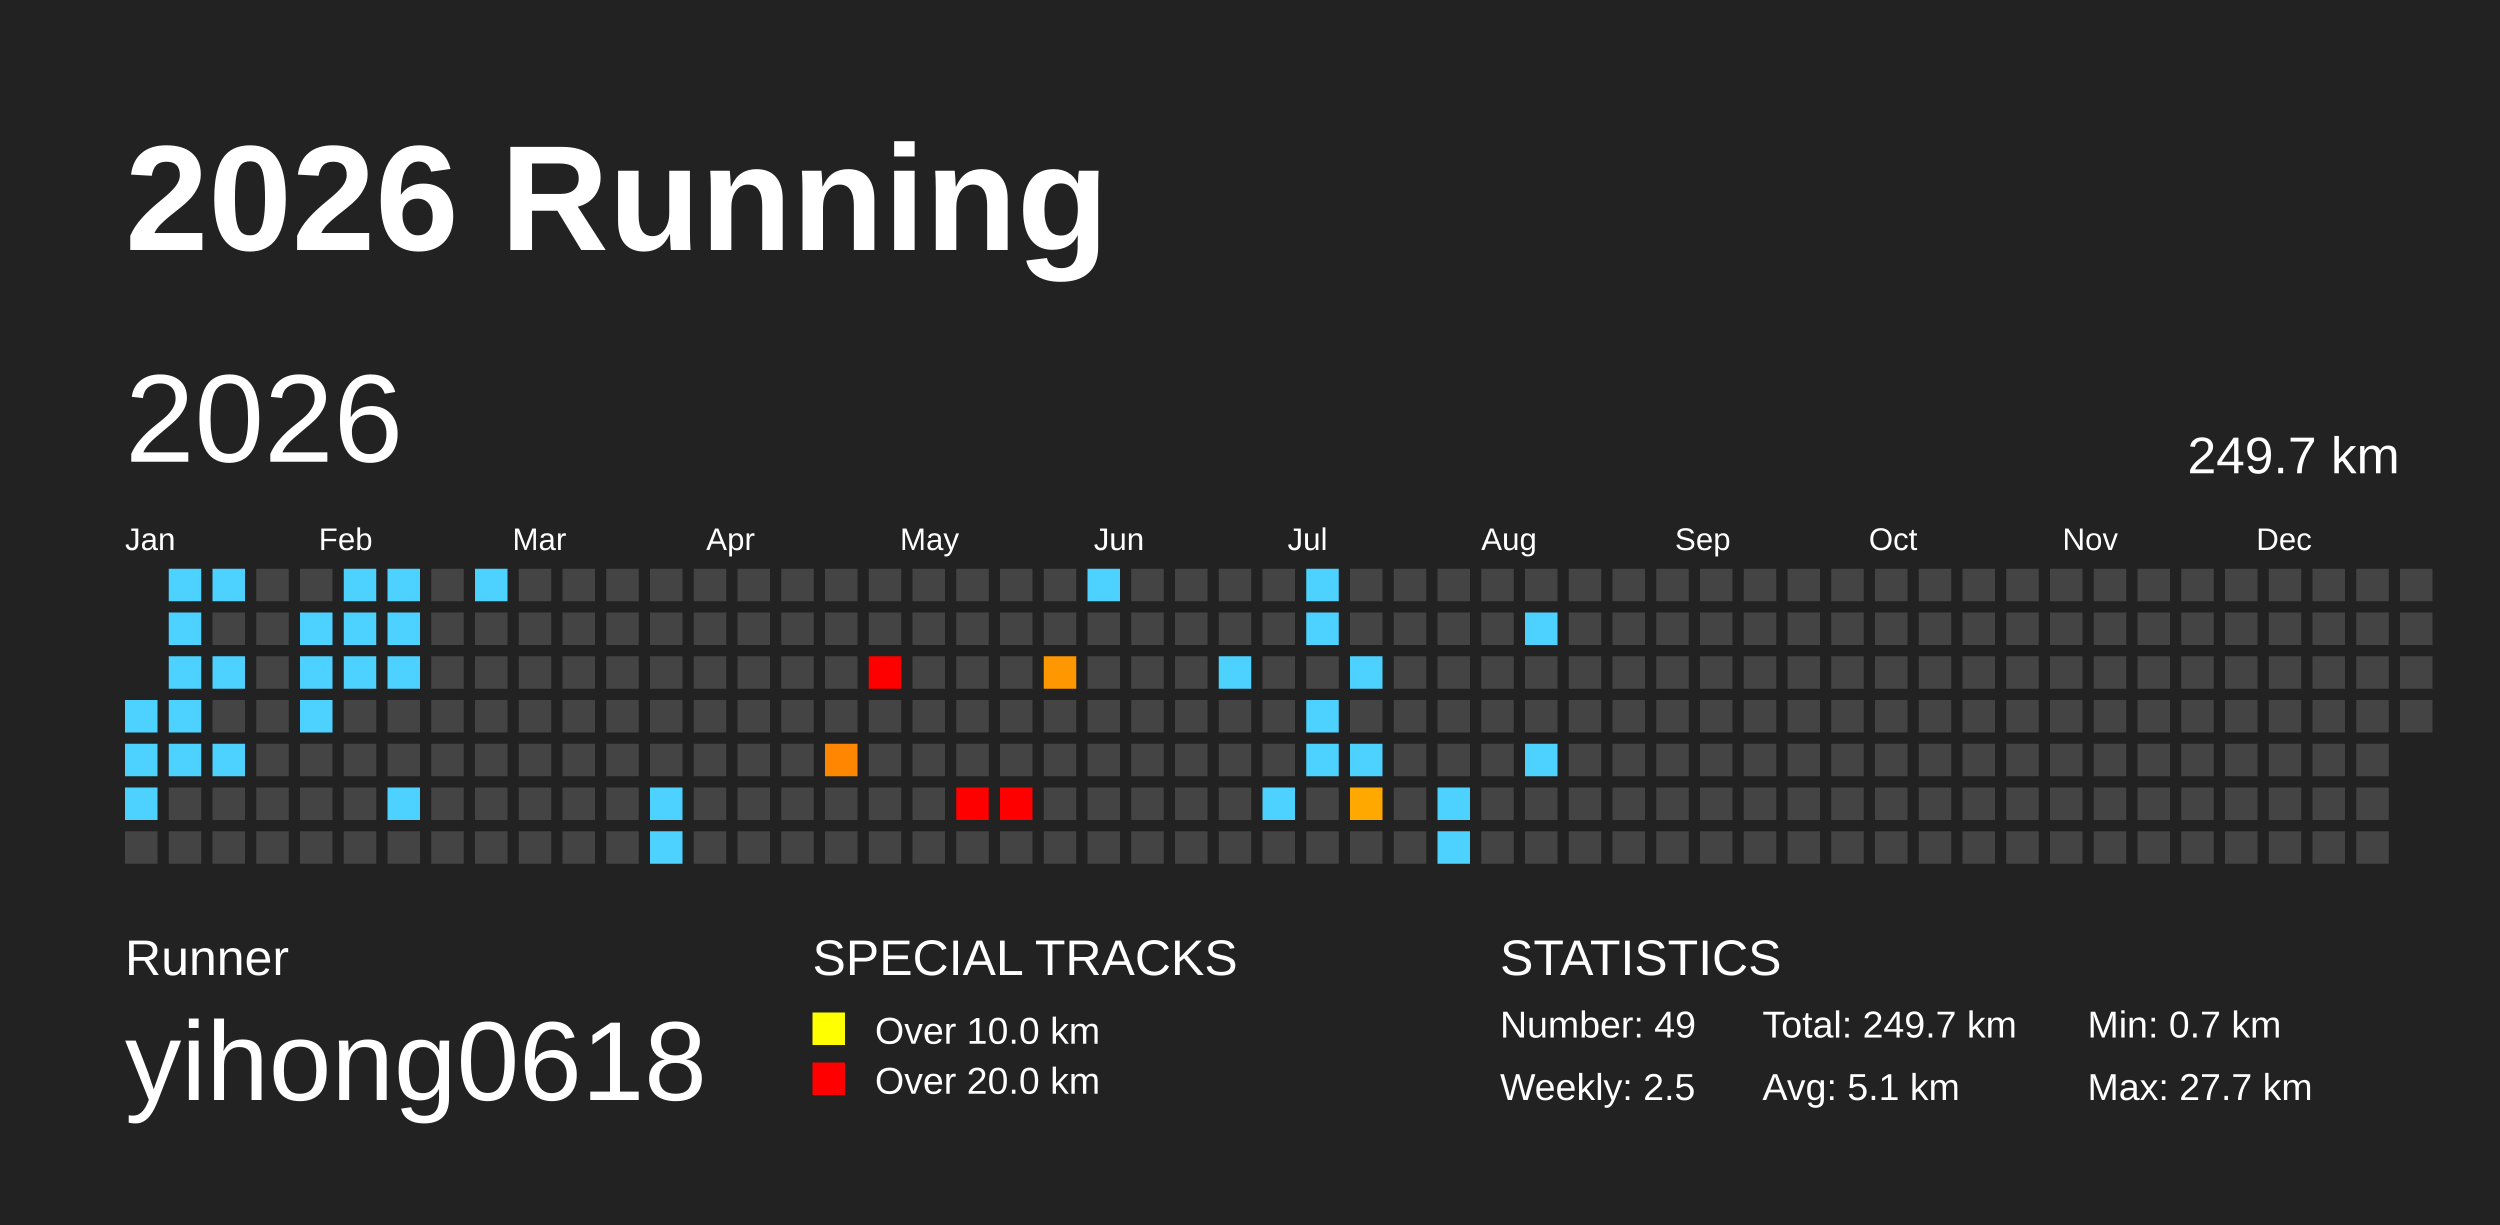
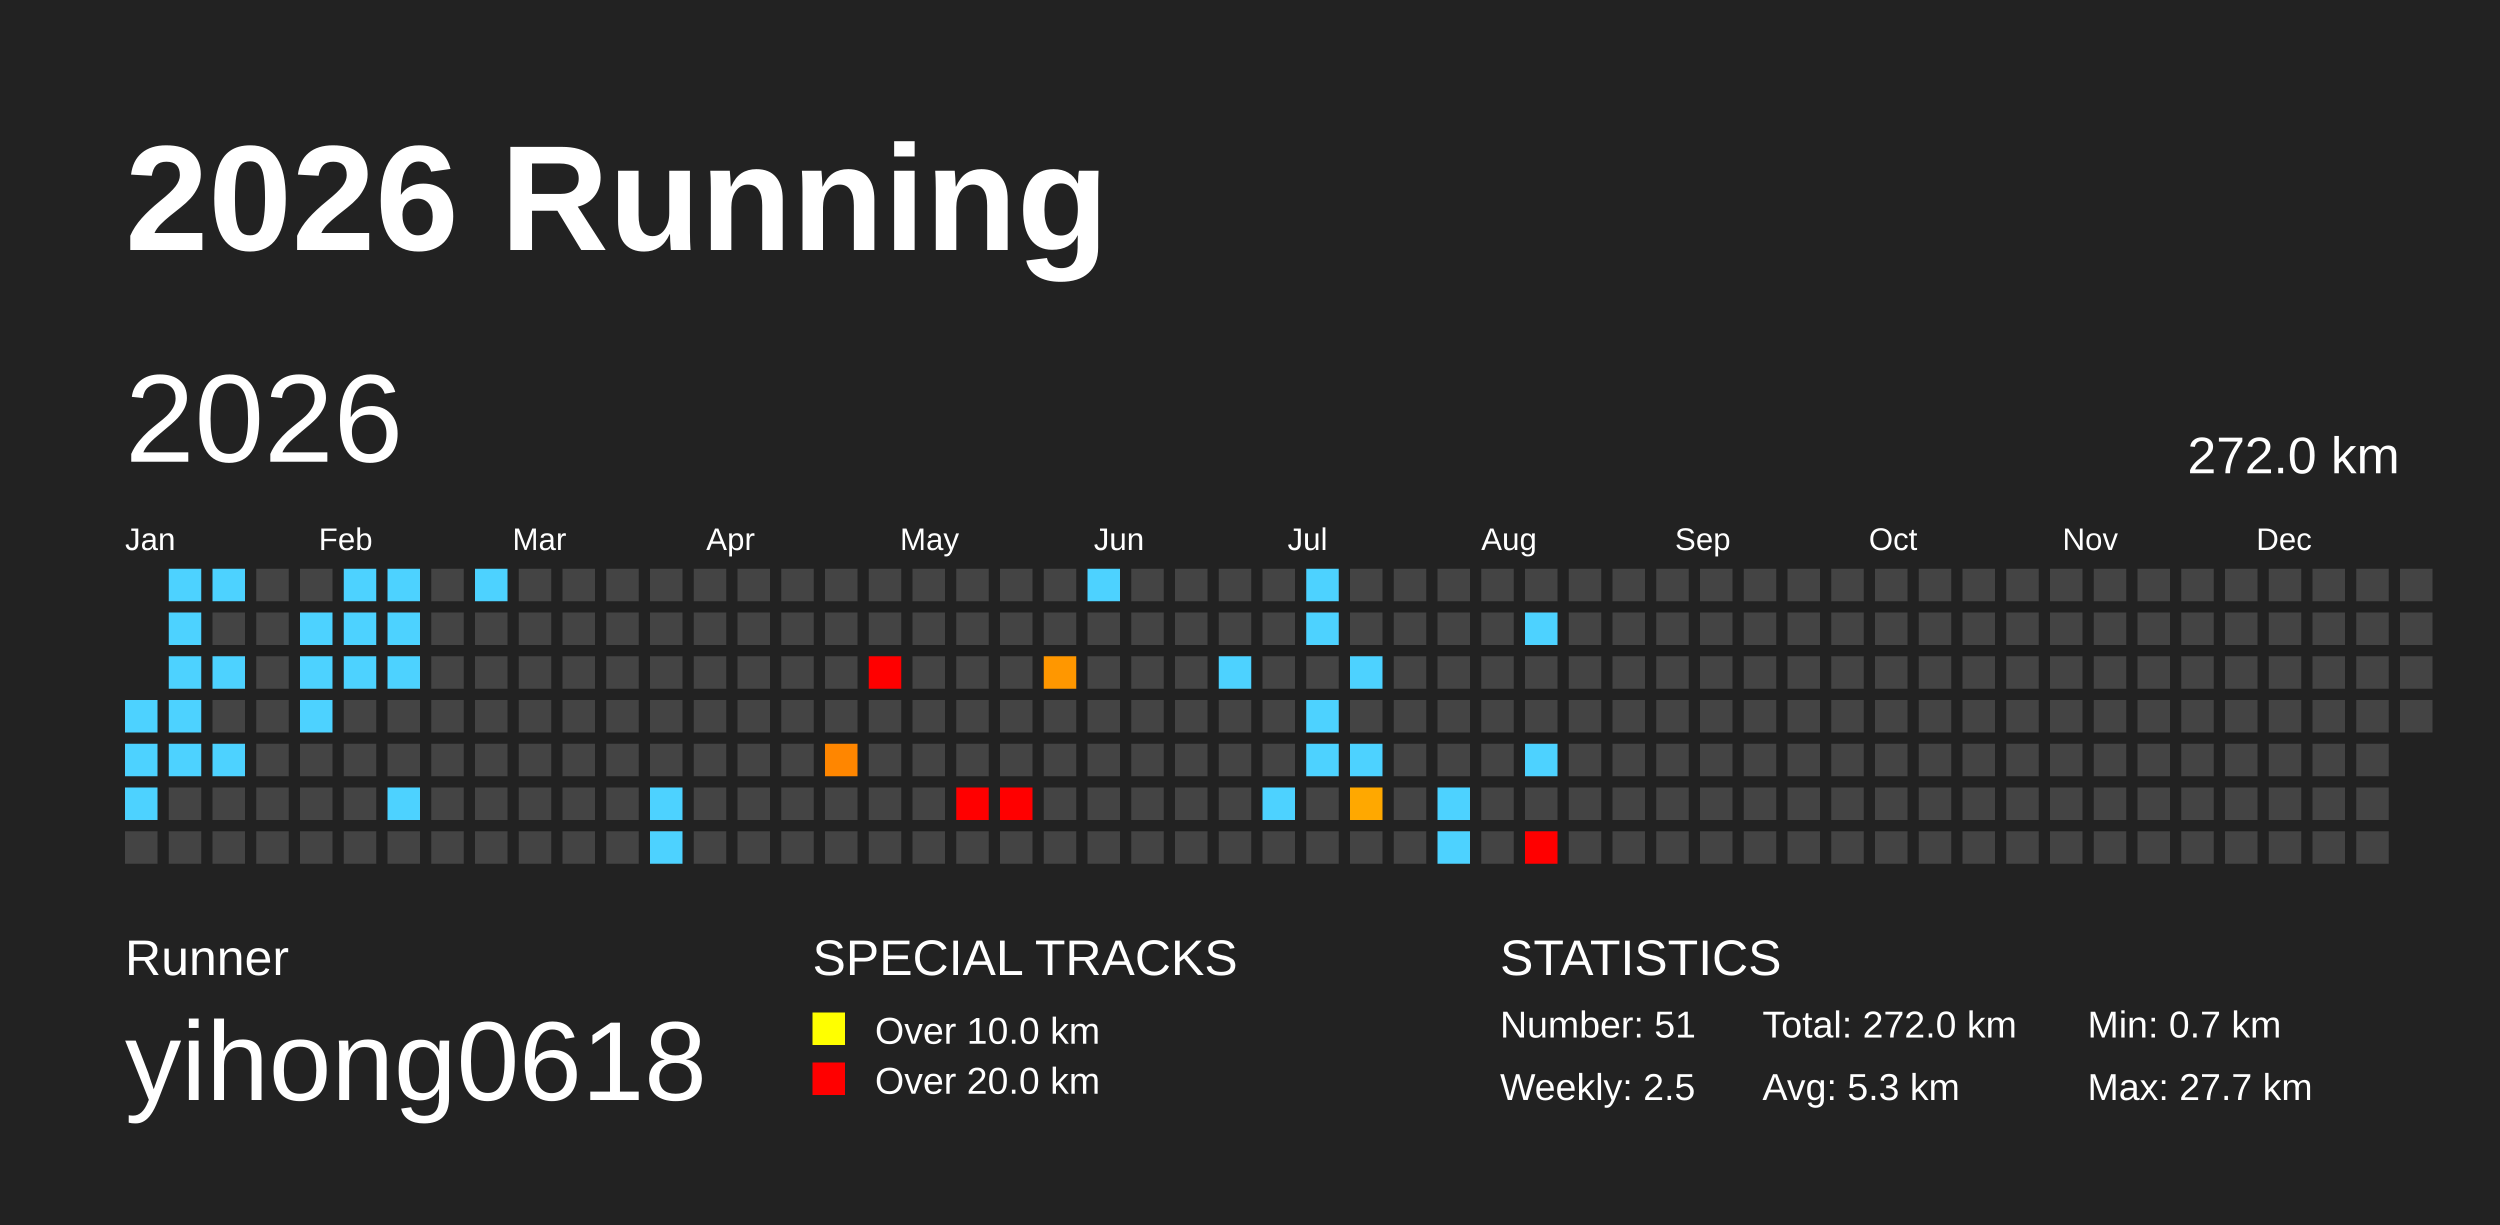
<svg xmlns="http://www.w3.org/2000/svg" baseProfile="full" height="98mm" version="1.1" viewBox="0,0,200,98" width="200mm">
  <defs />
  <rect fill="#222222" height="98" width="200" x="0" y="0" />
  <text fill="#FFFFFF" style="font-size:12px; font-family:Arial; font-weight:bold;" x="10" y="20">2026 Running</text>
  <text fill="#FFFFFF" style="font-size:4px; font-family:Arial" x="10" y="78">Runner</text>
  <text fill="#FFFFFF" style="font-size:9px; font-family:Arial" x="10" y="88">yihong0618</text>
  <text fill="#FFFFFF" style="font-size:4px; font-family:Arial" x="65" y="78">SPECIAL TRACKS</text>
  <rect fill="yellow" height="2.6" width="2.6" x="65" y="81" />
  <text fill="#FFFFFF" style="font-size:3px; font-family:Arial" x="70" y="83.5">Over 10.0 km</text>
  <rect fill="red" height="2.6" width="2.6" x="65" y="85" />
  <text fill="#FFFFFF" style="font-size:3px; font-family:Arial" x="70" y="87.5">Over 20.0 km</text>
  <text fill="#FFFFFF" style="font-size:4px; font-family:Arial" x="120" y="78">STATISTICS</text>
-   <text fill="#FFFFFF" style="font-size:3px; font-family:Arial" x="120" y="83">Number: 49</text>
+   <text fill="#FFFFFF" style="font-size:3px; font-family:Arial" x="120" y="83">Number: 51</text>
  <text fill="#FFFFFF" style="font-size:3px; font-family:Arial" x="120" y="88">Weekly: 2.5</text>
-   <text fill="#FFFFFF" style="font-size:3px; font-family:Arial" x="141" y="83">Total: 249.7 km</text>
-   <text fill="#FFFFFF" style="font-size:3px; font-family:Arial" x="141" y="88">Avg: 5.1 km</text>
+   <text fill="#FFFFFF" style="font-size:3px; font-family:Arial" x="141" y="83">Total: 272.0 km</text>
+   <text fill="#FFFFFF" style="font-size:3px; font-family:Arial" x="141" y="88">Avg: 5.3 km</text>
  <text fill="#FFFFFF" style="font-size:3px; font-family:Arial" x="167" y="83">Min: 0.7 km</text>
  <text fill="#FFFFFF" style="font-size:3px; font-family:Arial" x="167" y="88">Max: 27.7 km</text>
  <text dominant-baseline="hanging" fill="#FFFFFF" style="font-size:10.0px; font-family:Arial;" x="10" y="30">2026</text>
-   <text dominant-baseline="hanging" fill="#FFFFFF" style="font-size:4.125px; font-family:Arial;" x="175" y="35">249.7 km</text>
+   <text dominant-baseline="hanging" fill="#FFFFFF" style="font-size:4.125px; font-family:Arial;" x="175" y="35">272.0 km</text>
  <text fill="#FFFFFF" style="font-size:2.5px; font-family:Arial" x="10.0" y="44">Jan</text>
  <text fill="#FFFFFF" style="font-size:2.5px; font-family:Arial" x="25.5" y="44">Feb</text>
  <text fill="#FFFFFF" style="font-size:2.5px; font-family:Arial" x="41.0" y="44">Mar</text>
  <text fill="#FFFFFF" style="font-size:2.5px; font-family:Arial" x="56.5" y="44">Apr</text>
  <text fill="#FFFFFF" style="font-size:2.5px; font-family:Arial" x="72.0" y="44">May</text>
  <text fill="#FFFFFF" style="font-size:2.5px; font-family:Arial" x="87.5" y="44">Jun</text>
  <text fill="#FFFFFF" style="font-size:2.5px; font-family:Arial" x="103.0" y="44">Jul</text>
  <text fill="#FFFFFF" style="font-size:2.5px; font-family:Arial" x="118.5" y="44">Aug</text>
  <text fill="#FFFFFF" style="font-size:2.5px; font-family:Arial" x="134.0" y="44">Sep</text>
  <text fill="#FFFFFF" style="font-size:2.5px; font-family:Arial" x="149.5" y="44">Oct</text>
  <text fill="#FFFFFF" style="font-size:2.5px; font-family:Arial" x="165.0" y="44">Nov</text>
  <text fill="#FFFFFF" style="font-size:2.5px; font-family:Arial" x="180.5" y="44">Dec</text>
  <rect fill="#4dd2ff" height="2.6" width="2.6" x="10.0" y="56.0" />
  <rect fill="#4dd2ff" height="2.6" width="2.6" x="10.0" y="59.5" />
  <rect fill="#4dd2ff" height="2.6" width="2.6" x="10.0" y="63.0" />
  <rect fill="#444444" height="2.6" width="2.6" x="10.0" y="66.5" />
  <rect fill="#4dd2ff" height="2.6" width="2.6" x="13.5" y="45.5" />
  <rect fill="#4dd2ff" height="2.6" width="2.6" x="13.5" y="49.0" />
  <rect fill="#4dd2ff" height="2.6" width="2.6" x="13.5" y="52.5" />
  <rect fill="#4dd2ff" height="2.6" width="2.6" x="13.5" y="56.0" />
  <rect fill="#4dd2ff" height="2.6" width="2.6" x="13.5" y="59.5" />
  <rect fill="#444444" height="2.6" width="2.6" x="13.5" y="63.0" />
  <rect fill="#444444" height="2.6" width="2.6" x="13.5" y="66.5" />
  <rect fill="#4dd2ff" height="2.6" width="2.6" x="17.0" y="45.5" />
  <rect fill="#444444" height="2.6" width="2.6" x="17.0" y="49.0" />
  <rect fill="#4dd2ff" height="2.6" width="2.6" x="17.0" y="52.5" />
  <rect fill="#444444" height="2.6" width="2.6" x="17.0" y="56.0" />
  <rect fill="#4dd2ff" height="2.6" width="2.6" x="17.0" y="59.5" />
  <rect fill="#444444" height="2.6" width="2.6" x="17.0" y="63.0" />
  <rect fill="#444444" height="2.6" width="2.6" x="17.0" y="66.5" />
  <rect fill="#444444" height="2.6" width="2.6" x="20.5" y="45.5" />
  <rect fill="#444444" height="2.6" width="2.6" x="20.5" y="49.0" />
  <rect fill="#444444" height="2.6" width="2.6" x="20.5" y="52.5" />
  <rect fill="#444444" height="2.6" width="2.6" x="20.5" y="56.0" />
  <rect fill="#444444" height="2.6" width="2.6" x="20.5" y="59.5" />
  <rect fill="#444444" height="2.6" width="2.6" x="20.5" y="63.0" />
  <rect fill="#444444" height="2.6" width="2.6" x="20.5" y="66.5" />
  <rect fill="#444444" height="2.6" width="2.6" x="24.0" y="45.5" />
  <rect fill="#4dd2ff" height="2.6" width="2.6" x="24.0" y="49.0" />
  <rect fill="#4dd2ff" height="2.6" width="2.6" x="24.0" y="52.5" />
  <rect fill="#4dd2ff" height="2.6" width="2.6" x="24.0" y="56.0" />
  <rect fill="#444444" height="2.6" width="2.6" x="24.0" y="59.5" />
  <rect fill="#444444" height="2.6" width="2.6" x="24.0" y="63.0" />
  <rect fill="#444444" height="2.6" width="2.6" x="24.0" y="66.5" />
  <rect fill="#4dd2ff" height="2.6" width="2.6" x="27.5" y="45.5" />
  <rect fill="#4dd2ff" height="2.6" width="2.6" x="27.5" y="49.0" />
  <rect fill="#4dd2ff" height="2.6" width="2.6" x="27.5" y="52.5" />
  <rect fill="#444444" height="2.6" width="2.6" x="27.5" y="56.0" />
  <rect fill="#444444" height="2.6" width="2.6" x="27.5" y="59.5" />
  <rect fill="#444444" height="2.6" width="2.6" x="27.5" y="63.0" />
  <rect fill="#444444" height="2.6" width="2.6" x="27.5" y="66.5" />
  <rect fill="#4dd2ff" height="2.6" width="2.6" x="31.0" y="45.5" />
  <rect fill="#4dd2ff" height="2.6" width="2.6" x="31.0" y="49.0" />
  <rect fill="#4dd2ff" height="2.6" width="2.6" x="31.0" y="52.5" />
  <rect fill="#444444" height="2.6" width="2.6" x="31.0" y="56.0" />
  <rect fill="#444444" height="2.6" width="2.6" x="31.0" y="59.5" />
  <rect fill="#4dd2ff" height="2.6" width="2.6" x="31.0" y="63.0" />
  <rect fill="#444444" height="2.6" width="2.6" x="31.0" y="66.5" />
  <rect fill="#444444" height="2.6" width="2.6" x="34.5" y="45.5" />
  <rect fill="#444444" height="2.6" width="2.6" x="34.5" y="49.0" />
  <rect fill="#444444" height="2.6" width="2.6" x="34.5" y="52.5" />
  <rect fill="#444444" height="2.6" width="2.6" x="34.5" y="56.0" />
  <rect fill="#444444" height="2.6" width="2.6" x="34.5" y="59.5" />
  <rect fill="#444444" height="2.6" width="2.6" x="34.5" y="63.0" />
  <rect fill="#444444" height="2.6" width="2.6" x="34.5" y="66.5" />
  <rect fill="#4dd2ff" height="2.6" width="2.6" x="38.0" y="45.5" />
  <rect fill="#444444" height="2.6" width="2.6" x="38.0" y="49.0" />
  <rect fill="#444444" height="2.6" width="2.6" x="38.0" y="52.5" />
  <rect fill="#444444" height="2.6" width="2.6" x="38.0" y="56.0" />
  <rect fill="#444444" height="2.6" width="2.6" x="38.0" y="59.5" />
  <rect fill="#444444" height="2.6" width="2.6" x="38.0" y="63.0" />
  <rect fill="#444444" height="2.6" width="2.6" x="38.0" y="66.5" />
  <rect fill="#444444" height="2.6" width="2.6" x="41.5" y="45.5" />
  <rect fill="#444444" height="2.6" width="2.6" x="41.5" y="49.0" />
  <rect fill="#444444" height="2.6" width="2.6" x="41.5" y="52.5" />
  <rect fill="#444444" height="2.6" width="2.6" x="41.5" y="56.0" />
  <rect fill="#444444" height="2.6" width="2.6" x="41.5" y="59.5" />
  <rect fill="#444444" height="2.6" width="2.6" x="41.5" y="63.0" />
  <rect fill="#444444" height="2.6" width="2.6" x="41.5" y="66.5" />
  <rect fill="#444444" height="2.6" width="2.6" x="45.0" y="45.5" />
  <rect fill="#444444" height="2.6" width="2.6" x="45.0" y="49.0" />
  <rect fill="#444444" height="2.6" width="2.6" x="45.0" y="52.5" />
  <rect fill="#444444" height="2.6" width="2.6" x="45.0" y="56.0" />
  <rect fill="#444444" height="2.6" width="2.6" x="45.0" y="59.5" />
  <rect fill="#444444" height="2.6" width="2.6" x="45.0" y="63.0" />
  <rect fill="#444444" height="2.6" width="2.6" x="45.0" y="66.5" />
  <rect fill="#444444" height="2.6" width="2.6" x="48.5" y="45.5" />
  <rect fill="#444444" height="2.6" width="2.6" x="48.5" y="49.0" />
  <rect fill="#444444" height="2.6" width="2.6" x="48.5" y="52.5" />
  <rect fill="#444444" height="2.6" width="2.6" x="48.5" y="56.0" />
  <rect fill="#444444" height="2.6" width="2.6" x="48.5" y="59.5" />
  <rect fill="#444444" height="2.6" width="2.6" x="48.5" y="63.0" />
  <rect fill="#444444" height="2.6" width="2.6" x="48.5" y="66.5" />
  <rect fill="#444444" height="2.6" width="2.6" x="52.0" y="45.5" />
  <rect fill="#444444" height="2.6" width="2.6" x="52.0" y="49.0" />
  <rect fill="#444444" height="2.6" width="2.6" x="52.0" y="52.5" />
  <rect fill="#444444" height="2.6" width="2.6" x="52.0" y="56.0" />
  <rect fill="#444444" height="2.6" width="2.6" x="52.0" y="59.5" />
  <rect fill="#4dd2ff" height="2.6" width="2.6" x="52.0" y="63.0" />
  <rect fill="#4dd2ff" height="2.6" width="2.6" x="52.0" y="66.5" />
  <rect fill="#444444" height="2.6" width="2.6" x="55.5" y="45.5" />
  <rect fill="#444444" height="2.6" width="2.6" x="55.5" y="49.0" />
  <rect fill="#444444" height="2.6" width="2.6" x="55.5" y="52.5" />
  <rect fill="#444444" height="2.6" width="2.6" x="55.5" y="56.0" />
  <rect fill="#444444" height="2.6" width="2.6" x="55.5" y="59.5" />
  <rect fill="#444444" height="2.6" width="2.6" x="55.5" y="63.0" />
  <rect fill="#444444" height="2.6" width="2.6" x="55.5" y="66.5" />
  <rect fill="#444444" height="2.6" width="2.6" x="59.0" y="45.5" />
  <rect fill="#444444" height="2.6" width="2.6" x="59.0" y="49.0" />
  <rect fill="#444444" height="2.6" width="2.6" x="59.0" y="52.5" />
  <rect fill="#444444" height="2.6" width="2.6" x="59.0" y="56.0" />
  <rect fill="#444444" height="2.6" width="2.6" x="59.0" y="59.5" />
  <rect fill="#444444" height="2.6" width="2.6" x="59.0" y="63.0" />
  <rect fill="#444444" height="2.6" width="2.6" x="59.0" y="66.5" />
  <rect fill="#444444" height="2.6" width="2.6" x="62.5" y="45.5" />
  <rect fill="#444444" height="2.6" width="2.6" x="62.5" y="49.0" />
  <rect fill="#444444" height="2.6" width="2.6" x="62.5" y="52.5" />
  <rect fill="#444444" height="2.6" width="2.6" x="62.5" y="56.0" />
  <rect fill="#444444" height="2.6" width="2.6" x="62.5" y="59.5" />
  <rect fill="#444444" height="2.6" width="2.6" x="62.5" y="63.0" />
  <rect fill="#444444" height="2.6" width="2.6" x="62.5" y="66.5" />
  <rect fill="#444444" height="2.6" width="2.6" x="66.0" y="45.5" />
  <rect fill="#444444" height="2.6" width="2.6" x="66.0" y="49.0" />
  <rect fill="#444444" height="2.6" width="2.6" x="66.0" y="52.5" />
  <rect fill="#444444" height="2.6" width="2.6" x="66.0" y="56.0" />
  <rect fill="#ff8600" height="2.6" width="2.6" x="66.0" y="59.5" />
  <rect fill="#444444" height="2.6" width="2.6" x="66.0" y="63.0" />
  <rect fill="#444444" height="2.6" width="2.6" x="66.0" y="66.5" />
  <rect fill="#444444" height="2.6" width="2.6" x="69.5" y="45.5" />
  <rect fill="#444444" height="2.6" width="2.6" x="69.5" y="49.0" />
  <rect fill="red" height="2.6" width="2.6" x="69.5" y="52.5" />
  <rect fill="#444444" height="2.6" width="2.6" x="69.5" y="56.0" />
  <rect fill="#444444" height="2.6" width="2.6" x="69.5" y="59.5" />
  <rect fill="#444444" height="2.6" width="2.6" x="69.5" y="63.0" />
  <rect fill="#444444" height="2.6" width="2.6" x="69.5" y="66.5" />
  <rect fill="#444444" height="2.6" width="2.6" x="73.0" y="45.5" />
  <rect fill="#444444" height="2.6" width="2.6" x="73.0" y="49.0" />
  <rect fill="#444444" height="2.6" width="2.6" x="73.0" y="52.5" />
  <rect fill="#444444" height="2.6" width="2.6" x="73.0" y="56.0" />
  <rect fill="#444444" height="2.6" width="2.6" x="73.0" y="59.5" />
  <rect fill="#444444" height="2.6" width="2.6" x="73.0" y="63.0" />
  <rect fill="#444444" height="2.6" width="2.6" x="73.0" y="66.5" />
  <rect fill="#444444" height="2.6" width="2.6" x="76.5" y="45.5" />
  <rect fill="#444444" height="2.6" width="2.6" x="76.5" y="49.0" />
  <rect fill="#444444" height="2.6" width="2.6" x="76.5" y="52.5" />
  <rect fill="#444444" height="2.6" width="2.6" x="76.5" y="56.0" />
  <rect fill="#444444" height="2.6" width="2.6" x="76.5" y="59.5" />
  <rect fill="red" height="2.6" width="2.6" x="76.5" y="63.0" />
  <rect fill="#444444" height="2.6" width="2.6" x="76.5" y="66.5" />
  <rect fill="#444444" height="2.6" width="2.6" x="80.0" y="45.5" />
  <rect fill="#444444" height="2.6" width="2.6" x="80.0" y="49.0" />
  <rect fill="#444444" height="2.6" width="2.6" x="80.0" y="52.5" />
  <rect fill="#444444" height="2.6" width="2.6" x="80.0" y="56.0" />
  <rect fill="#444444" height="2.6" width="2.6" x="80.0" y="59.5" />
  <rect fill="red" height="2.6" width="2.6" x="80.0" y="63.0" />
  <rect fill="#444444" height="2.6" width="2.6" x="80.0" y="66.5" />
  <rect fill="#444444" height="2.6" width="2.6" x="83.5" y="45.5" />
  <rect fill="#444444" height="2.6" width="2.6" x="83.5" y="49.0" />
  <rect fill="#ff9700" height="2.6" width="2.6" x="83.5" y="52.5" />
  <rect fill="#444444" height="2.6" width="2.6" x="83.5" y="56.0" />
  <rect fill="#444444" height="2.6" width="2.6" x="83.5" y="59.5" />
  <rect fill="#444444" height="2.6" width="2.6" x="83.5" y="63.0" />
  <rect fill="#444444" height="2.6" width="2.6" x="83.5" y="66.5" />
  <rect fill="#4dd2ff" height="2.6" width="2.6" x="87.0" y="45.5" />
  <rect fill="#444444" height="2.6" width="2.6" x="87.0" y="49.0" />
  <rect fill="#444444" height="2.6" width="2.6" x="87.0" y="52.5" />
  <rect fill="#444444" height="2.6" width="2.6" x="87.0" y="56.0" />
  <rect fill="#444444" height="2.6" width="2.6" x="87.0" y="59.5" />
  <rect fill="#444444" height="2.6" width="2.6" x="87.0" y="63.0" />
  <rect fill="#444444" height="2.6" width="2.6" x="87.0" y="66.5" />
  <rect fill="#444444" height="2.6" width="2.6" x="90.5" y="45.5" />
  <rect fill="#444444" height="2.6" width="2.6" x="90.5" y="49.0" />
  <rect fill="#444444" height="2.6" width="2.6" x="90.5" y="52.5" />
  <rect fill="#444444" height="2.6" width="2.6" x="90.5" y="56.0" />
  <rect fill="#444444" height="2.6" width="2.6" x="90.5" y="59.5" />
  <rect fill="#444444" height="2.6" width="2.6" x="90.5" y="63.0" />
  <rect fill="#444444" height="2.6" width="2.6" x="90.5" y="66.5" />
  <rect fill="#444444" height="2.6" width="2.6" x="94.0" y="45.5" />
  <rect fill="#444444" height="2.6" width="2.6" x="94.0" y="49.0" />
  <rect fill="#444444" height="2.6" width="2.6" x="94.0" y="52.5" />
  <rect fill="#444444" height="2.6" width="2.6" x="94.0" y="56.0" />
  <rect fill="#444444" height="2.6" width="2.6" x="94.0" y="59.5" />
  <rect fill="#444444" height="2.6" width="2.6" x="94.0" y="63.0" />
  <rect fill="#444444" height="2.6" width="2.6" x="94.0" y="66.5" />
  <rect fill="#444444" height="2.6" width="2.6" x="97.5" y="45.5" />
  <rect fill="#444444" height="2.6" width="2.6" x="97.5" y="49.0" />
  <rect fill="#4dd2ff" height="2.6" width="2.6" x="97.5" y="52.5" />
  <rect fill="#444444" height="2.6" width="2.6" x="97.5" y="56.0" />
  <rect fill="#444444" height="2.6" width="2.6" x="97.5" y="59.5" />
  <rect fill="#444444" height="2.6" width="2.6" x="97.5" y="63.0" />
  <rect fill="#444444" height="2.6" width="2.6" x="97.5" y="66.5" />
  <rect fill="#444444" height="2.6" width="2.6" x="101.0" y="45.5" />
  <rect fill="#444444" height="2.6" width="2.6" x="101.0" y="49.0" />
  <rect fill="#444444" height="2.6" width="2.6" x="101.0" y="52.5" />
  <rect fill="#444444" height="2.6" width="2.6" x="101.0" y="56.0" />
  <rect fill="#444444" height="2.6" width="2.6" x="101.0" y="59.5" />
  <rect fill="#4dd2ff" height="2.6" width="2.6" x="101.0" y="63.0" />
  <rect fill="#444444" height="2.6" width="2.6" x="101.0" y="66.5" />
  <rect fill="#4dd2ff" height="2.6" width="2.6" x="104.5" y="45.5" />
  <rect fill="#4dd2ff" height="2.6" width="2.6" x="104.5" y="49.0" />
  <rect fill="#444444" height="2.6" width="2.6" x="104.5" y="52.5" />
  <rect fill="#4dd2ff" height="2.6" width="2.6" x="104.5" y="56.0" />
  <rect fill="#4dd2ff" height="2.6" width="2.6" x="104.5" y="59.5" />
  <rect fill="#444444" height="2.6" width="2.6" x="104.5" y="63.0" />
  <rect fill="#444444" height="2.6" width="2.6" x="104.5" y="66.5" />
  <rect fill="#444444" height="2.6" width="2.6" x="108.0" y="45.5" />
  <rect fill="#444444" height="2.6" width="2.6" x="108.0" y="49.0" />
  <rect fill="#4dd2ff" height="2.6" width="2.6" x="108.0" y="52.5" />
  <rect fill="#444444" height="2.6" width="2.6" x="108.0" y="56.0" />
  <rect fill="#4dd2ff" height="2.6" width="2.6" x="108.0" y="59.5" />
  <rect fill="#ffa800" height="2.6" width="2.6" x="108.0" y="63.0" />
  <rect fill="#444444" height="2.6" width="2.6" x="108.0" y="66.5" />
  <rect fill="#444444" height="2.6" width="2.6" x="111.5" y="45.5" />
  <rect fill="#444444" height="2.6" width="2.6" x="111.5" y="49.0" />
  <rect fill="#444444" height="2.6" width="2.6" x="111.5" y="52.5" />
  <rect fill="#444444" height="2.6" width="2.6" x="111.5" y="56.0" />
  <rect fill="#444444" height="2.6" width="2.6" x="111.5" y="59.5" />
  <rect fill="#444444" height="2.6" width="2.6" x="111.5" y="63.0" />
  <rect fill="#444444" height="2.6" width="2.6" x="111.5" y="66.5" />
  <rect fill="#444444" height="2.6" width="2.6" x="115.0" y="45.5" />
  <rect fill="#444444" height="2.6" width="2.6" x="115.0" y="49.0" />
  <rect fill="#444444" height="2.6" width="2.6" x="115.0" y="52.5" />
  <rect fill="#444444" height="2.6" width="2.6" x="115.0" y="56.0" />
  <rect fill="#444444" height="2.6" width="2.6" x="115.0" y="59.5" />
  <rect fill="#4dd2ff" height="2.6" width="2.6" x="115.0" y="63.0" />
  <rect fill="#4dd2ff" height="2.6" width="2.6" x="115.0" y="66.5" />
  <rect fill="#444444" height="2.6" width="2.6" x="118.5" y="45.5" />
  <rect fill="#444444" height="2.6" width="2.6" x="118.5" y="49.0" />
  <rect fill="#444444" height="2.6" width="2.6" x="118.5" y="52.5" />
  <rect fill="#444444" height="2.6" width="2.6" x="118.5" y="56.0" />
  <rect fill="#444444" height="2.6" width="2.6" x="118.5" y="59.5" />
  <rect fill="#444444" height="2.6" width="2.6" x="118.5" y="63.0" />
  <rect fill="#444444" height="2.6" width="2.6" x="118.5" y="66.5" />
  <rect fill="#444444" height="2.6" width="2.6" x="122.0" y="45.5" />
  <rect fill="#4dd2ff" height="2.6" width="2.6" x="122.0" y="49.0" />
  <rect fill="#444444" height="2.6" width="2.6" x="122.0" y="52.5" />
  <rect fill="#444444" height="2.6" width="2.6" x="122.0" y="56.0" />
  <rect fill="#4dd2ff" height="2.6" width="2.6" x="122.0" y="59.5" />
  <rect fill="#444444" height="2.6" width="2.6" x="122.0" y="63.0" />
-   <rect fill="#444444" height="2.6" width="2.6" x="122.0" y="66.5" />
+   <rect fill="red" height="2.6" width="2.6" x="122.0" y="66.5" />
  <rect fill="#444444" height="2.6" width="2.6" x="125.5" y="45.5" />
  <rect fill="#444444" height="2.6" width="2.6" x="125.5" y="49.0" />
  <rect fill="#444444" height="2.6" width="2.6" x="125.5" y="52.5" />
  <rect fill="#444444" height="2.6" width="2.6" x="125.5" y="56.0" />
  <rect fill="#444444" height="2.6" width="2.6" x="125.5" y="59.5" />
  <rect fill="#444444" height="2.6" width="2.6" x="125.5" y="63.0" />
  <rect fill="#444444" height="2.6" width="2.6" x="125.5" y="66.5" />
  <rect fill="#444444" height="2.6" width="2.6" x="129.0" y="45.5" />
  <rect fill="#444444" height="2.6" width="2.6" x="129.0" y="49.0" />
  <rect fill="#444444" height="2.6" width="2.6" x="129.0" y="52.5" />
  <rect fill="#444444" height="2.6" width="2.6" x="129.0" y="56.0" />
  <rect fill="#444444" height="2.6" width="2.6" x="129.0" y="59.5" />
  <rect fill="#444444" height="2.6" width="2.6" x="129.0" y="63.0" />
  <rect fill="#444444" height="2.6" width="2.6" x="129.0" y="66.5" />
  <rect fill="#444444" height="2.6" width="2.6" x="132.5" y="45.5" />
  <rect fill="#444444" height="2.6" width="2.6" x="132.5" y="49.0" />
  <rect fill="#444444" height="2.6" width="2.6" x="132.5" y="52.5" />
  <rect fill="#444444" height="2.6" width="2.6" x="132.5" y="56.0" />
  <rect fill="#444444" height="2.6" width="2.6" x="132.5" y="59.5" />
  <rect fill="#444444" height="2.6" width="2.6" x="132.5" y="63.0" />
  <rect fill="#444444" height="2.6" width="2.6" x="132.5" y="66.5" />
  <rect fill="#444444" height="2.6" width="2.6" x="136.0" y="45.5" />
  <rect fill="#444444" height="2.6" width="2.6" x="136.0" y="49.0" />
  <rect fill="#444444" height="2.6" width="2.6" x="136.0" y="52.5" />
  <rect fill="#444444" height="2.6" width="2.6" x="136.0" y="56.0" />
  <rect fill="#444444" height="2.6" width="2.6" x="136.0" y="59.5" />
  <rect fill="#444444" height="2.6" width="2.6" x="136.0" y="63.0" />
  <rect fill="#444444" height="2.6" width="2.6" x="136.0" y="66.5" />
  <rect fill="#444444" height="2.6" width="2.6" x="139.5" y="45.5" />
  <rect fill="#444444" height="2.6" width="2.6" x="139.5" y="49.0" />
  <rect fill="#444444" height="2.6" width="2.6" x="139.5" y="52.5" />
  <rect fill="#444444" height="2.6" width="2.6" x="139.5" y="56.0" />
  <rect fill="#444444" height="2.6" width="2.6" x="139.5" y="59.5" />
  <rect fill="#444444" height="2.6" width="2.6" x="139.5" y="63.0" />
  <rect fill="#444444" height="2.6" width="2.6" x="139.5" y="66.5" />
  <rect fill="#444444" height="2.6" width="2.6" x="143.0" y="45.5" />
  <rect fill="#444444" height="2.6" width="2.6" x="143.0" y="49.0" />
  <rect fill="#444444" height="2.6" width="2.6" x="143.0" y="52.5" />
  <rect fill="#444444" height="2.6" width="2.6" x="143.0" y="56.0" />
  <rect fill="#444444" height="2.6" width="2.6" x="143.0" y="59.5" />
  <rect fill="#444444" height="2.6" width="2.6" x="143.0" y="63.0" />
  <rect fill="#444444" height="2.6" width="2.6" x="143.0" y="66.5" />
  <rect fill="#444444" height="2.6" width="2.6" x="146.5" y="45.5" />
  <rect fill="#444444" height="2.6" width="2.6" x="146.5" y="49.0" />
  <rect fill="#444444" height="2.6" width="2.6" x="146.5" y="52.5" />
  <rect fill="#444444" height="2.6" width="2.6" x="146.5" y="56.0" />
  <rect fill="#444444" height="2.6" width="2.6" x="146.5" y="59.5" />
  <rect fill="#444444" height="2.6" width="2.6" x="146.5" y="63.0" />
  <rect fill="#444444" height="2.6" width="2.6" x="146.5" y="66.5" />
  <rect fill="#444444" height="2.6" width="2.6" x="150.0" y="45.5" />
  <rect fill="#444444" height="2.6" width="2.6" x="150.0" y="49.0" />
  <rect fill="#444444" height="2.6" width="2.6" x="150.0" y="52.5" />
  <rect fill="#444444" height="2.6" width="2.6" x="150.0" y="56.0" />
  <rect fill="#444444" height="2.6" width="2.6" x="150.0" y="59.5" />
  <rect fill="#444444" height="2.6" width="2.6" x="150.0" y="63.0" />
  <rect fill="#444444" height="2.6" width="2.6" x="150.0" y="66.5" />
  <rect fill="#444444" height="2.6" width="2.6" x="153.5" y="45.5" />
  <rect fill="#444444" height="2.6" width="2.6" x="153.5" y="49.0" />
  <rect fill="#444444" height="2.6" width="2.6" x="153.5" y="52.5" />
  <rect fill="#444444" height="2.6" width="2.6" x="153.5" y="56.0" />
  <rect fill="#444444" height="2.6" width="2.6" x="153.5" y="59.5" />
  <rect fill="#444444" height="2.6" width="2.6" x="153.5" y="63.0" />
  <rect fill="#444444" height="2.6" width="2.6" x="153.5" y="66.5" />
  <rect fill="#444444" height="2.6" width="2.6" x="157.0" y="45.5" />
  <rect fill="#444444" height="2.6" width="2.6" x="157.0" y="49.0" />
  <rect fill="#444444" height="2.6" width="2.6" x="157.0" y="52.5" />
  <rect fill="#444444" height="2.6" width="2.6" x="157.0" y="56.0" />
  <rect fill="#444444" height="2.6" width="2.6" x="157.0" y="59.5" />
  <rect fill="#444444" height="2.6" width="2.6" x="157.0" y="63.0" />
  <rect fill="#444444" height="2.6" width="2.6" x="157.0" y="66.5" />
  <rect fill="#444444" height="2.6" width="2.6" x="160.5" y="45.5" />
  <rect fill="#444444" height="2.6" width="2.6" x="160.5" y="49.0" />
  <rect fill="#444444" height="2.6" width="2.6" x="160.5" y="52.5" />
  <rect fill="#444444" height="2.6" width="2.6" x="160.5" y="56.0" />
  <rect fill="#444444" height="2.6" width="2.6" x="160.5" y="59.5" />
  <rect fill="#444444" height="2.6" width="2.6" x="160.5" y="63.0" />
  <rect fill="#444444" height="2.6" width="2.6" x="160.5" y="66.5" />
  <rect fill="#444444" height="2.6" width="2.6" x="164.0" y="45.5" />
  <rect fill="#444444" height="2.6" width="2.6" x="164.0" y="49.0" />
  <rect fill="#444444" height="2.6" width="2.6" x="164.0" y="52.5" />
  <rect fill="#444444" height="2.6" width="2.6" x="164.0" y="56.0" />
  <rect fill="#444444" height="2.6" width="2.6" x="164.0" y="59.5" />
  <rect fill="#444444" height="2.6" width="2.6" x="164.0" y="63.0" />
  <rect fill="#444444" height="2.6" width="2.6" x="164.0" y="66.5" />
  <rect fill="#444444" height="2.6" width="2.6" x="167.5" y="45.5" />
  <rect fill="#444444" height="2.6" width="2.6" x="167.5" y="49.0" />
  <rect fill="#444444" height="2.6" width="2.6" x="167.5" y="52.5" />
  <rect fill="#444444" height="2.6" width="2.6" x="167.5" y="56.0" />
  <rect fill="#444444" height="2.6" width="2.6" x="167.5" y="59.5" />
  <rect fill="#444444" height="2.6" width="2.6" x="167.5" y="63.0" />
  <rect fill="#444444" height="2.6" width="2.6" x="167.5" y="66.5" />
  <rect fill="#444444" height="2.6" width="2.6" x="171.0" y="45.5" />
  <rect fill="#444444" height="2.6" width="2.6" x="171.0" y="49.0" />
  <rect fill="#444444" height="2.6" width="2.6" x="171.0" y="52.5" />
  <rect fill="#444444" height="2.6" width="2.6" x="171.0" y="56.0" />
  <rect fill="#444444" height="2.6" width="2.6" x="171.0" y="59.5" />
  <rect fill="#444444" height="2.6" width="2.6" x="171.0" y="63.0" />
  <rect fill="#444444" height="2.6" width="2.6" x="171.0" y="66.5" />
  <rect fill="#444444" height="2.6" width="2.6" x="174.5" y="45.5" />
  <rect fill="#444444" height="2.6" width="2.6" x="174.5" y="49.0" />
  <rect fill="#444444" height="2.6" width="2.6" x="174.5" y="52.5" />
  <rect fill="#444444" height="2.6" width="2.6" x="174.5" y="56.0" />
  <rect fill="#444444" height="2.6" width="2.6" x="174.5" y="59.5" />
  <rect fill="#444444" height="2.6" width="2.6" x="174.5" y="63.0" />
  <rect fill="#444444" height="2.6" width="2.6" x="174.5" y="66.5" />
  <rect fill="#444444" height="2.6" width="2.6" x="178.0" y="45.5" />
  <rect fill="#444444" height="2.6" width="2.6" x="178.0" y="49.0" />
  <rect fill="#444444" height="2.6" width="2.6" x="178.0" y="52.5" />
  <rect fill="#444444" height="2.6" width="2.6" x="178.0" y="56.0" />
  <rect fill="#444444" height="2.6" width="2.6" x="178.0" y="59.5" />
  <rect fill="#444444" height="2.6" width="2.6" x="178.0" y="63.0" />
  <rect fill="#444444" height="2.6" width="2.6" x="178.0" y="66.5" />
  <rect fill="#444444" height="2.6" width="2.6" x="181.5" y="45.5" />
  <rect fill="#444444" height="2.6" width="2.6" x="181.5" y="49.0" />
  <rect fill="#444444" height="2.6" width="2.6" x="181.5" y="52.5" />
  <rect fill="#444444" height="2.6" width="2.6" x="181.5" y="56.0" />
  <rect fill="#444444" height="2.6" width="2.6" x="181.5" y="59.5" />
  <rect fill="#444444" height="2.6" width="2.6" x="181.5" y="63.0" />
  <rect fill="#444444" height="2.6" width="2.6" x="181.5" y="66.5" />
  <rect fill="#444444" height="2.6" width="2.6" x="185.0" y="45.5" />
  <rect fill="#444444" height="2.6" width="2.6" x="185.0" y="49.0" />
  <rect fill="#444444" height="2.6" width="2.6" x="185.0" y="52.5" />
  <rect fill="#444444" height="2.6" width="2.6" x="185.0" y="56.0" />
  <rect fill="#444444" height="2.6" width="2.6" x="185.0" y="59.5" />
  <rect fill="#444444" height="2.6" width="2.6" x="185.0" y="63.0" />
  <rect fill="#444444" height="2.6" width="2.6" x="185.0" y="66.5" />
  <rect fill="#444444" height="2.6" width="2.6" x="188.5" y="45.5" />
  <rect fill="#444444" height="2.6" width="2.6" x="188.5" y="49.0" />
  <rect fill="#444444" height="2.6" width="2.6" x="188.5" y="52.5" />
  <rect fill="#444444" height="2.6" width="2.6" x="188.5" y="56.0" />
  <rect fill="#444444" height="2.6" width="2.6" x="188.5" y="59.5" />
  <rect fill="#444444" height="2.6" width="2.6" x="188.5" y="63.0" />
  <rect fill="#444444" height="2.6" width="2.6" x="188.5" y="66.5" />
  <rect fill="#444444" height="2.6" width="2.6" x="192.0" y="45.5" />
  <rect fill="#444444" height="2.6" width="2.6" x="192.0" y="49.0" />
  <rect fill="#444444" height="2.6" width="2.6" x="192.0" y="52.5" />
  <rect fill="#444444" height="2.6" width="2.6" x="192.0" y="56.0" />
</svg>
